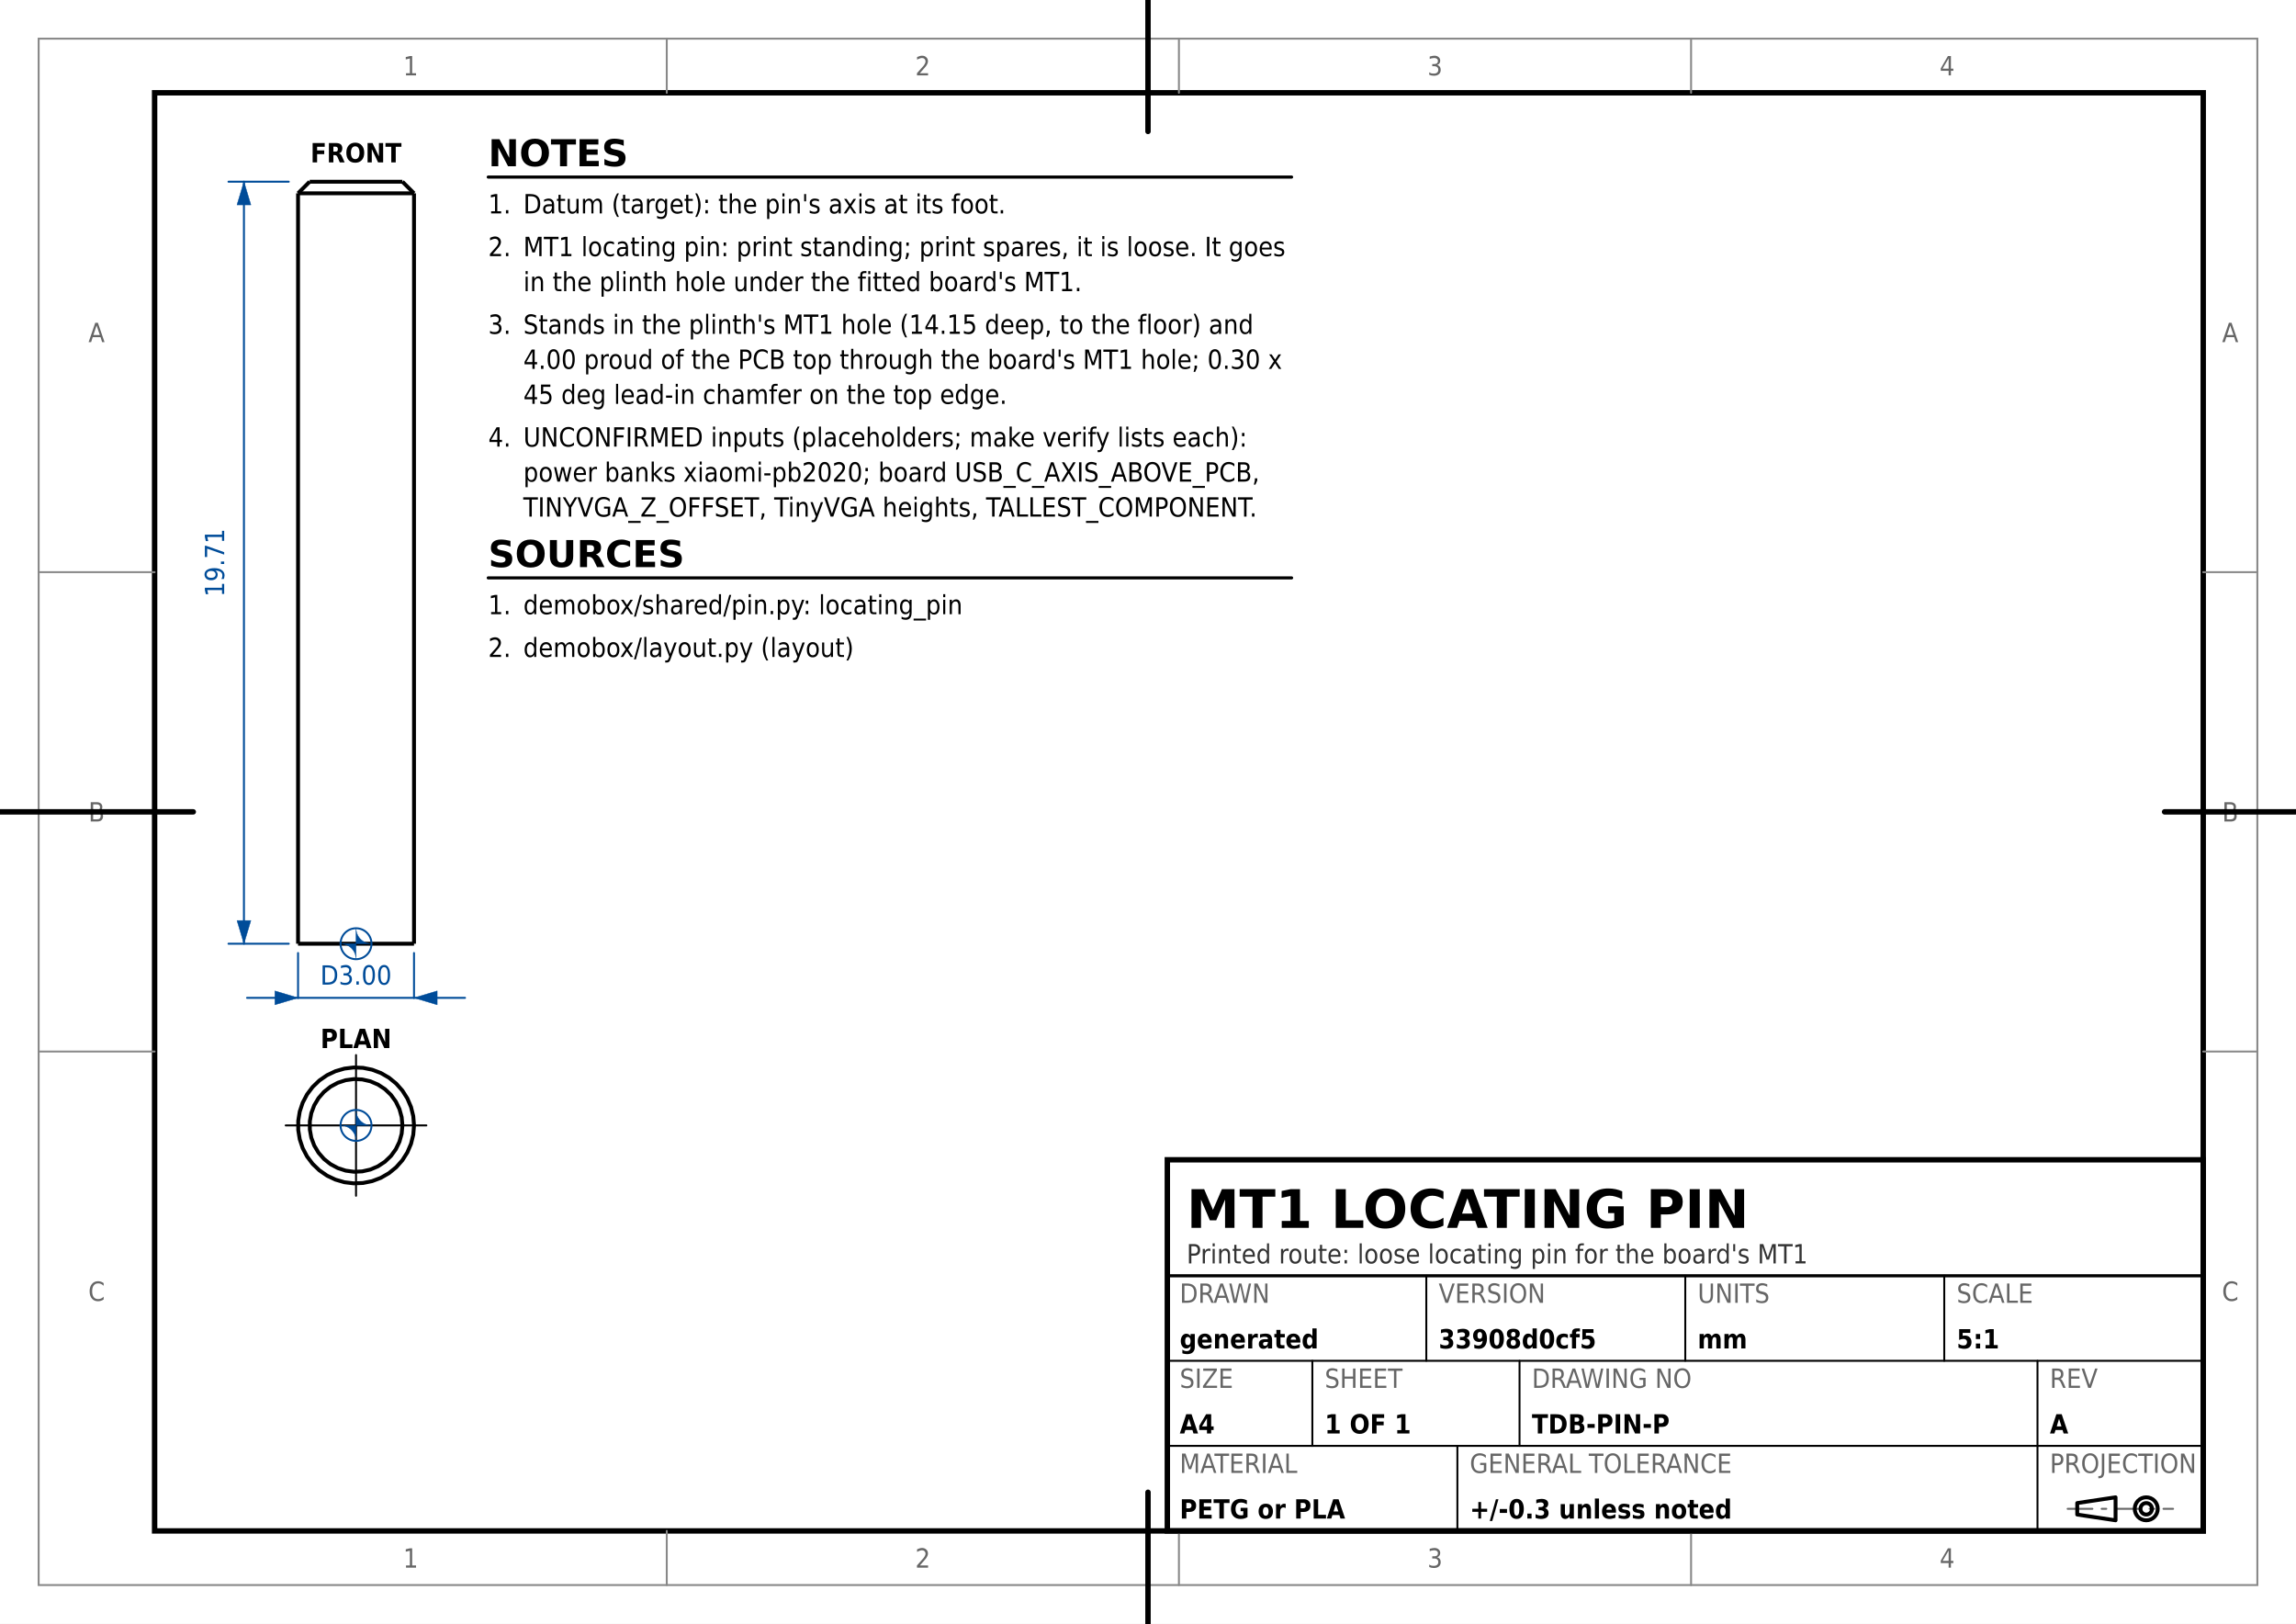
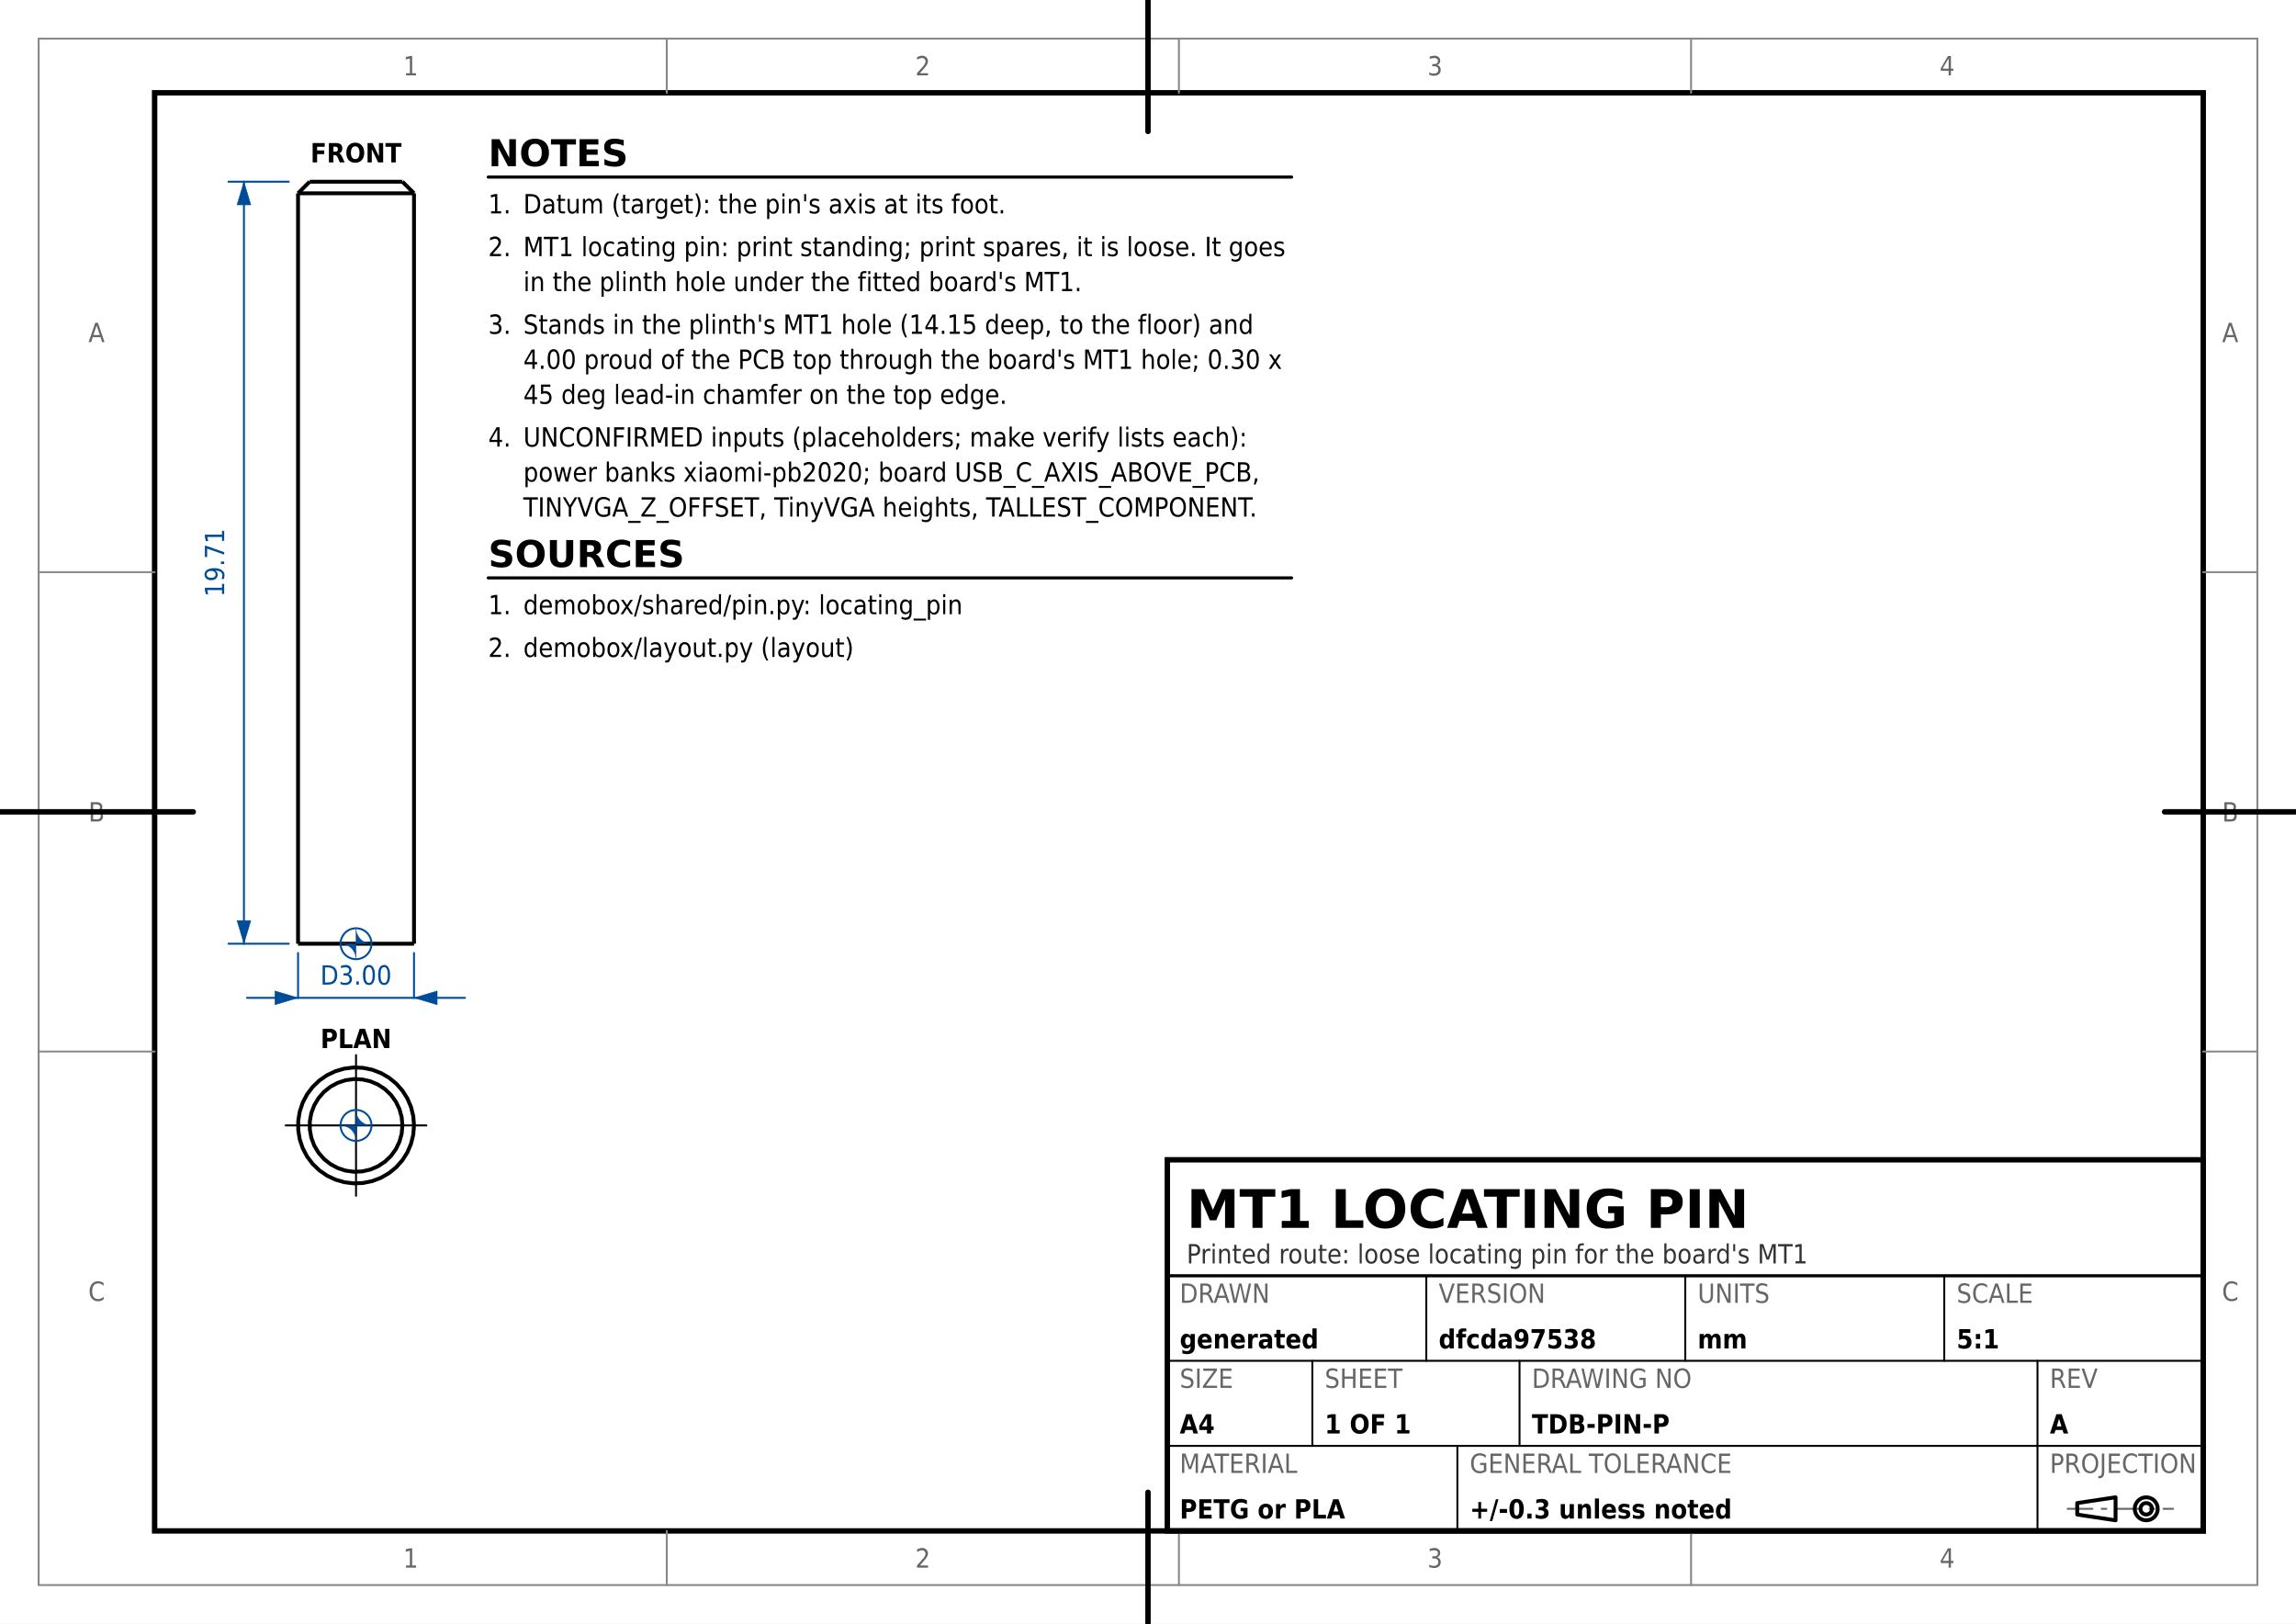
<svg xmlns="http://www.w3.org/2000/svg" version="1.1" width="297mm" height="210mm" viewBox="0 0 297 210">
  <rect width="100%" height="100%" fill="#ffffff" />
  <rect x="5" y="5" width="287" height="200" fill="none" stroke="#888888" stroke-width="0.25" />
  <rect x="20" y="12" width="265" height="186" fill="none" stroke="#000000" stroke-width="0.7" />
  <text x="53.125" y="202.75" font-family="DejaVu Sans Condensed, DejaVu Sans, Liberation Sans, sans-serif" font-size="3.429" fill="#666666" text-anchor="middle">1</text>
  <text x="53.125" y="9.75" font-family="DejaVu Sans Condensed, DejaVu Sans, Liberation Sans, sans-serif" font-size="3.429" fill="#666666" text-anchor="middle">1</text>
  <line x1="86.25" y1="205" x2="86.25" y2="198" stroke="#888888" stroke-width="0.25" stroke-linecap="round" />
  <line x1="86.25" y1="12" x2="86.25" y2="5" stroke="#888888" stroke-width="0.25" stroke-linecap="round" />
  <text x="119.375" y="202.75" font-family="DejaVu Sans Condensed, DejaVu Sans, Liberation Sans, sans-serif" font-size="3.429" fill="#666666" text-anchor="middle">2</text>
  <text x="119.375" y="9.75" font-family="DejaVu Sans Condensed, DejaVu Sans, Liberation Sans, sans-serif" font-size="3.429" fill="#666666" text-anchor="middle">2</text>
  <line x1="152.5" y1="205" x2="152.5" y2="198" stroke="#888888" stroke-width="0.25" stroke-linecap="round" />
  <line x1="152.5" y1="12" x2="152.5" y2="5" stroke="#888888" stroke-width="0.25" stroke-linecap="round" />
  <text x="185.625" y="202.75" font-family="DejaVu Sans Condensed, DejaVu Sans, Liberation Sans, sans-serif" font-size="3.429" fill="#666666" text-anchor="middle">3</text>
  <text x="185.625" y="9.75" font-family="DejaVu Sans Condensed, DejaVu Sans, Liberation Sans, sans-serif" font-size="3.429" fill="#666666" text-anchor="middle">3</text>
  <line x1="218.75" y1="205" x2="218.75" y2="198" stroke="#888888" stroke-width="0.25" stroke-linecap="round" />
  <line x1="218.75" y1="12" x2="218.75" y2="5" stroke="#888888" stroke-width="0.25" stroke-linecap="round" />
  <text x="251.875" y="202.75" font-family="DejaVu Sans Condensed, DejaVu Sans, Liberation Sans, sans-serif" font-size="3.429" fill="#666666" text-anchor="middle">4</text>
  <text x="251.875" y="9.75" font-family="DejaVu Sans Condensed, DejaVu Sans, Liberation Sans, sans-serif" font-size="3.429" fill="#666666" text-anchor="middle">4</text>
  <text x="12.5" y="168.25" font-family="DejaVu Sans Condensed, DejaVu Sans, Liberation Sans, sans-serif" font-size="3.429" fill="#666666" text-anchor="middle">C</text>
  <text x="288.5" y="168.25" font-family="DejaVu Sans Condensed, DejaVu Sans, Liberation Sans, sans-serif" font-size="3.429" fill="#666666" text-anchor="middle">C</text>
  <line x1="5" y1="136" x2="20" y2="136" stroke="#888888" stroke-width="0.25" stroke-linecap="round" />
  <line x1="285" y1="136" x2="292" y2="136" stroke="#888888" stroke-width="0.25" stroke-linecap="round" />
  <text x="12.5" y="106.25" font-family="DejaVu Sans Condensed, DejaVu Sans, Liberation Sans, sans-serif" font-size="3.429" fill="#666666" text-anchor="middle">B</text>
  <text x="288.5" y="106.25" font-family="DejaVu Sans Condensed, DejaVu Sans, Liberation Sans, sans-serif" font-size="3.429" fill="#666666" text-anchor="middle">B</text>
  <line x1="5" y1="74" x2="20" y2="74" stroke="#888888" stroke-width="0.25" stroke-linecap="round" />
  <line x1="285" y1="74" x2="292" y2="74" stroke="#888888" stroke-width="0.25" stroke-linecap="round" />
  <text x="12.5" y="44.25" font-family="DejaVu Sans Condensed, DejaVu Sans, Liberation Sans, sans-serif" font-size="3.429" fill="#666666" text-anchor="middle">A</text>
  <text x="288.5" y="44.25" font-family="DejaVu Sans Condensed, DejaVu Sans, Liberation Sans, sans-serif" font-size="3.429" fill="#666666" text-anchor="middle">A</text>
  <line x1="148.5" y1="210" x2="148.5" y2="193" stroke="#000000" stroke-width="0.7" stroke-linecap="round" />
  <line x1="148.5" y1="17" x2="148.5" y2="0" stroke="#000000" stroke-width="0.7" stroke-linecap="round" />
  <line x1="0" y1="105" x2="25" y2="105" stroke="#000000" stroke-width="0.7" stroke-linecap="round" />
  <line x1="280" y1="105" x2="297" y2="105" stroke="#000000" stroke-width="0.7" stroke-linecap="round" />
  <polyline points="53.555,122.055 53.555,25" fill="none" stroke="#000000" stroke-width="0.5" stroke-linejoin="round" />
  <polyline points="38.555,25 38.743,25 39.297,25 40.191,25 41.379,25 42.801,25 44.386,25 46.055,25 47.724,25 49.309,25 50.731,25 51.918,25 52.812,25 53.367,25 53.555,25" fill="none" stroke="#000000" stroke-width="0.5" stroke-linejoin="round" />
  <polyline points="38.555,122.055 38.743,122.055 39.297,122.055 40.191,122.055 41.379,122.055 42.801,122.055 44.386,122.055 46.055,122.055 47.724,122.055 49.309,122.055 50.731,122.055 51.918,122.055 52.812,122.055 53.367,122.055 53.555,122.055" fill="none" stroke="#000000" stroke-width="0.5" stroke-linejoin="round" />
  <polyline points="53.555,25 52.055,23.5" fill="none" stroke="#000000" stroke-width="0.5" stroke-linejoin="round" />
  <polyline points="40.055,23.5 40.205,23.5 40.649,23.5 41.364,23.5 42.314,23.5 43.451,23.5 44.72,23.5 46.055,23.5 47.39,23.5 48.658,23.5 49.796,23.5 50.746,23.5 51.461,23.5 51.904,23.5 52.055,23.5" fill="none" stroke="#000000" stroke-width="0.5" stroke-linejoin="round" />
  <polyline points="38.555,25 38.555,122.055" fill="none" stroke="#000000" stroke-width="0.5" stroke-linejoin="round" />
  <polyline points="40.055,23.5 38.555,25" fill="none" stroke="#000000" stroke-width="0.5" stroke-linejoin="round" />
  <polyline points="53.555,145.555 53.458,144.352 53.169,143.18 52.696,142.07 52.051,141.049 51.25,140.146 50.315,139.382 49.27,138.779 48.141,138.351 46.959,138.109 45.753,138.061 44.555,138.207 43.395,138.542 42.305,139.06 41.311,139.745 40.441,140.582 39.716,141.547 39.155,142.615 38.773,143.76 38.579,144.952 38.579,146.159 38.773,147.35 39.155,148.494 39.716,149.564 40.441,150.529 41.311,151.364 42.305,152.05 43.395,152.567 44.555,152.904 45.753,153.049 46.959,153 48.141,152.759 49.27,152.331 50.315,151.727 51.25,150.964 52.051,150.06 52.696,149.041 53.169,147.93 53.458,146.758 53.555,145.555" fill="none" stroke="#000000" stroke-width="0.5" stroke-linejoin="round" />
  <polyline points="52.055,145.555 51.958,144.483 51.672,143.447 51.205,142.477 50.573,141.607 49.796,140.864 48.898,140.272 47.909,139.849 46.86,139.609 45.786,139.561 44.72,139.706 43.697,140.038 42.749,140.548 41.908,141.218 41.201,142.029 40.649,142.952 40.271,143.959 40.079,145.017 40.079,146.093 40.271,147.151 40.649,148.159 41.201,149.082 41.908,149.892 42.749,150.562 43.697,151.072 44.72,151.405 45.786,151.549 46.86,151.5 47.909,151.262 48.898,150.839 49.796,150.246 50.573,149.502 51.205,148.632 51.672,147.663 51.958,146.626 52.055,145.555" fill="none" stroke="#000000" stroke-width="0.5" stroke-linejoin="round" />
  <line x1="36.955" y1="145.555" x2="55.155" y2="145.555" stroke="#000000" stroke-width="0.25" stroke-linecap="round" />
  <line x1="46.055" y1="154.655" x2="46.055" y2="136.455" stroke="#000000" stroke-width="0.25" stroke-linecap="round" />
  <circle cx="46.055" cy="122.055" r="2" fill="none" stroke="#004c99" stroke-width="0.25" />
  <path d="M 46.055 122.055 L 48.055 122.055 A 2.0 2.0 0 0 1 46.055 120.055 Z" fill="#004c99" stroke="#004c99" stroke-width="0.05" stroke-linejoin="round" stroke-linecap="round" />
  <path d="M 46.055 122.055 L 44.055 122.055 A 2.0 2.0 0 0 1 46.055 124.055 Z" fill="#004c99" stroke="#004c99" stroke-width="0.05" stroke-linejoin="round" stroke-linecap="round" />
  <circle cx="46.055" cy="145.555" r="2" fill="none" stroke="#004c99" stroke-width="0.25" />
  <path d="M 46.055 145.555 L 48.055 145.555 A 2.0 2.0 0 0 1 46.055 143.555 Z" fill="#004c99" stroke="#004c99" stroke-width="0.05" stroke-linejoin="round" stroke-linecap="round" />
  <path d="M 46.055 145.555 L 44.055 145.555 A 2.0 2.0 0 0 1 46.055 147.555 Z" fill="#004c99" stroke="#004c99" stroke-width="0.05" stroke-linejoin="round" stroke-linecap="round" />
  <line x1="37.355" y1="122.055" x2="29.555" y2="122.055" stroke="#004c99" stroke-width="0.25" stroke-linecap="round" />
  <line x1="37.355" y1="23.5" x2="29.555" y2="23.5" stroke="#004c99" stroke-width="0.25" stroke-linecap="round" />
  <line x1="31.555" y1="122.055" x2="31.555" y2="23.5" stroke="#004c99" stroke-width="0.25" stroke-linecap="round" />
  <polygon points="31.555,122.055 32.455,119.055 30.655,119.055" fill="#004c99" stroke="#004c99" stroke-width="0.05" stroke-linejoin="round" />
  <polygon points="31.555,23.5 30.655,26.5 32.455,26.5" fill="#004c99" stroke="#004c99" stroke-width="0.05" stroke-linejoin="round" />
  <text x="29" y="72.778" font-family="DejaVu Sans Condensed, DejaVu Sans, Liberation Sans, sans-serif" font-size="3.429" fill="#004c99" text-anchor="middle" transform="rotate(-90 29 72.7775)">19.71</text>
  <line x1="38.555" y1="123.255" x2="38.555" y2="129.055" stroke="#004c99" stroke-width="0.25" stroke-linecap="round" />
  <line x1="53.555" y1="123.255" x2="53.555" y2="129.055" stroke="#004c99" stroke-width="0.25" stroke-linecap="round" />
  <line x1="38.555" y1="129.055" x2="53.555" y2="129.055" stroke="#004c99" stroke-width="0.25" stroke-linecap="round" />
  <polygon points="38.555,129.055 35.555,128.155 35.555,129.955" fill="#004c99" stroke="#004c99" stroke-width="0.05" stroke-linejoin="round" />
  <polygon points="53.555,129.055 56.555,129.955 56.555,128.155" fill="#004c99" stroke="#004c99" stroke-width="0.05" stroke-linejoin="round" />
  <line x1="31.955" y1="129.055" x2="38.555" y2="129.055" stroke="#004c99" stroke-width="0.25" stroke-linecap="round" />
  <line x1="53.555" y1="129.055" x2="60.155" y2="129.055" stroke="#004c99" stroke-width="0.25" stroke-linecap="round" />
  <text x="46.055" y="127.346" font-family="DejaVu Sans Condensed, DejaVu Sans, Liberation Sans, sans-serif" font-size="3.429" fill="#004c99" text-anchor="middle">D3.00</text>
  <text x="46.055" y="21" font-family="DejaVu Sans Condensed, DejaVu Sans, Liberation Sans, sans-serif" font-size="3.429" fill="#000000" text-anchor="middle" font-weight="bold">FRONT</text>
  <text x="46.055" y="135.555" font-family="DejaVu Sans Condensed, DejaVu Sans, Liberation Sans, sans-serif" font-size="3.429" fill="#000000" text-anchor="middle" font-weight="bold">PLAN</text>
  <text x="63.155" y="21.5" font-family="DejaVu Sans, Liberation Sans, sans-serif" font-size="4.801" fill="#000000" text-anchor="start" font-weight="bold">NOTES</text>
  <line x1="63.155" y1="22.9" x2="167.077" y2="22.9" stroke="#000000" stroke-width="0.4" stroke-linecap="round" />
  <text x="63.155" y="27.6" font-family="DejaVu Sans Condensed, DejaVu Sans, Liberation Sans, sans-serif" font-size="3.429" fill="#000000" text-anchor="start">1.</text>
  <text x="67.697" y="27.6" font-family="DejaVu Sans Condensed, DejaVu Sans, Liberation Sans, sans-serif" font-size="3.429" fill="#000000" text-anchor="start">Datum (target): the pin's axis at its foot.</text>
  <text x="63.155" y="33.127" font-family="DejaVu Sans Condensed, DejaVu Sans, Liberation Sans, sans-serif" font-size="3.429" fill="#000000" text-anchor="start">2.</text>
  <text x="67.697" y="33.127" font-family="DejaVu Sans Condensed, DejaVu Sans, Liberation Sans, sans-serif" font-size="3.429" fill="#000000" text-anchor="start">MT1 locating pin: print standing; print spares, it is loose. It goes</text>
  <text x="67.697" y="37.654" font-family="DejaVu Sans Condensed, DejaVu Sans, Liberation Sans, sans-serif" font-size="3.429" fill="#000000" text-anchor="start">in the plinth hole under the fitted board's MT1.</text>
  <text x="63.155" y="43.18" font-family="DejaVu Sans Condensed, DejaVu Sans, Liberation Sans, sans-serif" font-size="3.429" fill="#000000" text-anchor="start">3.</text>
  <text x="67.697" y="43.18" font-family="DejaVu Sans Condensed, DejaVu Sans, Liberation Sans, sans-serif" font-size="3.429" fill="#000000" text-anchor="start">Stands in the plinth's MT1 hole (14.15 deep, to the floor) and</text>
  <text x="67.697" y="47.707" font-family="DejaVu Sans Condensed, DejaVu Sans, Liberation Sans, sans-serif" font-size="3.429" fill="#000000" text-anchor="start">4.00 proud of the PCB top through the board's MT1 hole; 0.30 x</text>
  <text x="67.697" y="52.234" font-family="DejaVu Sans Condensed, DejaVu Sans, Liberation Sans, sans-serif" font-size="3.429" fill="#000000" text-anchor="start">45 deg lead-in chamfer on the top edge.</text>
  <text x="63.155" y="57.761" font-family="DejaVu Sans Condensed, DejaVu Sans, Liberation Sans, sans-serif" font-size="3.429" fill="#000000" text-anchor="start">4.</text>
  <text x="67.697" y="57.761" font-family="DejaVu Sans Condensed, DejaVu Sans, Liberation Sans, sans-serif" font-size="3.429" fill="#000000" text-anchor="start">UNCONFIRMED inputs (placeholders; make verify lists each):</text>
  <text x="67.697" y="62.287" font-family="DejaVu Sans Condensed, DejaVu Sans, Liberation Sans, sans-serif" font-size="3.429" fill="#000000" text-anchor="start">power banks xiaomi-pb2020; board USB_C_AXIS_ABOVE_PCB,</text>
  <text x="67.697" y="66.814" font-family="DejaVu Sans Condensed, DejaVu Sans, Liberation Sans, sans-serif" font-size="3.429" fill="#000000" text-anchor="start">TINYVGA_Z_OFFSET, TinyVGA heights, TALLEST_COMPONENT.</text>
  <text x="63.155" y="73.341" font-family="DejaVu Sans, Liberation Sans, sans-serif" font-size="4.801" fill="#000000" text-anchor="start" font-weight="bold">SOURCES</text>
  <line x1="63.155" y1="74.741" x2="167.077" y2="74.741" stroke="#000000" stroke-width="0.4" stroke-linecap="round" />
  <text x="63.155" y="79.441" font-family="DejaVu Sans Condensed, DejaVu Sans, Liberation Sans, sans-serif" font-size="3.429" fill="#000000" text-anchor="start">1.</text>
  <text x="67.697" y="79.441" font-family="DejaVu Sans Condensed, DejaVu Sans, Liberation Sans, sans-serif" font-size="3.429" fill="#000000" text-anchor="start">demobox/shared/pin.py: locating_pin</text>
  <text x="63.155" y="84.968" font-family="DejaVu Sans Condensed, DejaVu Sans, Liberation Sans, sans-serif" font-size="3.429" fill="#000000" text-anchor="start">2.</text>
  <text x="67.697" y="84.968" font-family="DejaVu Sans Condensed, DejaVu Sans, Liberation Sans, sans-serif" font-size="3.429" fill="#000000" text-anchor="start">demobox/layout.py (layout)</text>
  <rect x="151" y="150" width="134" height="48" fill="none" stroke="#000000" stroke-width="0.7" />
  <line x1="151" y1="165" x2="285" y2="165" stroke="#000000" stroke-width="0.4" stroke-linecap="round" />
  <text x="153.5" y="158.8" font-family="DejaVu Sans, Liberation Sans, sans-serif" font-size="6.859" fill="#000000" text-anchor="start" font-weight="bold">MT1 LOCATING PIN</text>
  <text x="153.5" y="163.4" font-family="DejaVu Sans Condensed, DejaVu Sans, Liberation Sans, sans-serif" font-size="3.429" fill="#333333" text-anchor="start">Printed route: loose locating pin for the board's MT1</text>
  <text x="152.6" y="168.5" font-family="DejaVu Sans Condensed, DejaVu Sans, Liberation Sans, sans-serif" font-size="3.429" fill="#666666" text-anchor="start">DRAWN</text>
  <text x="152.6" y="174.4" font-family="DejaVu Sans Condensed, DejaVu Sans, Liberation Sans, sans-serif" font-size="3.429" fill="#000000" text-anchor="start" font-weight="bold">generated</text>
  <line x1="184.5" y1="176" x2="184.5" y2="165" stroke="#000000" stroke-width="0.25" stroke-linecap="round" />
  <text x="186.1" y="168.5" font-family="DejaVu Sans Condensed, DejaVu Sans, Liberation Sans, sans-serif" font-size="3.429" fill="#666666" text-anchor="start">VERSION</text>
-   <text x="186.1" y="174.4" font-family="DejaVu Sans Condensed, DejaVu Sans, Liberation Sans, sans-serif" font-size="3.429" fill="#000000" text-anchor="start" font-weight="bold">33908d0cf5</text>
+   <text x="186.1" y="174.4" font-family="DejaVu Sans Condensed, DejaVu Sans, Liberation Sans, sans-serif" font-size="3.429" fill="#000000" text-anchor="start" font-weight="bold">dfcda97538</text>
  <line x1="218" y1="176" x2="218" y2="165" stroke="#000000" stroke-width="0.25" stroke-linecap="round" />
  <text x="219.6" y="168.5" font-family="DejaVu Sans Condensed, DejaVu Sans, Liberation Sans, sans-serif" font-size="3.429" fill="#666666" text-anchor="start">UNITS</text>
  <text x="219.6" y="174.4" font-family="DejaVu Sans Condensed, DejaVu Sans, Liberation Sans, sans-serif" font-size="3.429" fill="#000000" text-anchor="start" font-weight="bold">mm</text>
  <line x1="251.5" y1="176" x2="251.5" y2="165" stroke="#000000" stroke-width="0.25" stroke-linecap="round" />
  <text x="253.1" y="168.5" font-family="DejaVu Sans Condensed, DejaVu Sans, Liberation Sans, sans-serif" font-size="3.429" fill="#666666" text-anchor="start">SCALE</text>
  <text x="253.1" y="174.4" font-family="DejaVu Sans Condensed, DejaVu Sans, Liberation Sans, sans-serif" font-size="3.429" fill="#000000" text-anchor="start" font-weight="bold">5:1</text>
  <line x1="151" y1="176" x2="285" y2="176" stroke="#000000" stroke-width="0.25" stroke-linecap="round" />
  <text x="152.6" y="179.5" font-family="DejaVu Sans Condensed, DejaVu Sans, Liberation Sans, sans-serif" font-size="3.429" fill="#666666" text-anchor="start">SIZE</text>
  <text x="152.6" y="185.4" font-family="DejaVu Sans Condensed, DejaVu Sans, Liberation Sans, sans-serif" font-size="3.429" fill="#000000" text-anchor="start" font-weight="bold">A4</text>
  <line x1="169.76" y1="187" x2="169.76" y2="176" stroke="#000000" stroke-width="0.25" stroke-linecap="round" />
  <text x="171.36" y="179.5" font-family="DejaVu Sans Condensed, DejaVu Sans, Liberation Sans, sans-serif" font-size="3.429" fill="#666666" text-anchor="start">SHEET</text>
  <text x="171.36" y="185.4" font-family="DejaVu Sans Condensed, DejaVu Sans, Liberation Sans, sans-serif" font-size="3.429" fill="#000000" text-anchor="start" font-weight="bold">1 OF 1</text>
  <line x1="196.56" y1="187" x2="196.56" y2="176" stroke="#000000" stroke-width="0.25" stroke-linecap="round" />
  <text x="198.16" y="179.5" font-family="DejaVu Sans Condensed, DejaVu Sans, Liberation Sans, sans-serif" font-size="3.429" fill="#666666" text-anchor="start">DRAWING NO</text>
  <text x="198.16" y="185.4" font-family="DejaVu Sans Condensed, DejaVu Sans, Liberation Sans, sans-serif" font-size="3.429" fill="#000000" text-anchor="start" font-weight="bold">TDB-PIN-P</text>
  <line x1="263.56" y1="187" x2="263.56" y2="176" stroke="#000000" stroke-width="0.25" stroke-linecap="round" />
  <text x="265.16" y="179.5" font-family="DejaVu Sans Condensed, DejaVu Sans, Liberation Sans, sans-serif" font-size="3.429" fill="#666666" text-anchor="start">REV</text>
  <text x="265.16" y="185.4" font-family="DejaVu Sans Condensed, DejaVu Sans, Liberation Sans, sans-serif" font-size="3.429" fill="#000000" text-anchor="start" font-weight="bold">A</text>
  <line x1="151" y1="187" x2="285" y2="187" stroke="#000000" stroke-width="0.25" stroke-linecap="round" />
  <text x="152.6" y="190.5" font-family="DejaVu Sans Condensed, DejaVu Sans, Liberation Sans, sans-serif" font-size="3.429" fill="#666666" text-anchor="start">MATERIAL</text>
  <text x="152.6" y="196.4" font-family="DejaVu Sans Condensed, DejaVu Sans, Liberation Sans, sans-serif" font-size="3.429" fill="#000000" text-anchor="start" font-weight="bold">PETG or PLA</text>
  <line x1="188.52" y1="198" x2="188.52" y2="187" stroke="#000000" stroke-width="0.25" stroke-linecap="round" />
  <text x="190.12" y="190.5" font-family="DejaVu Sans Condensed, DejaVu Sans, Liberation Sans, sans-serif" font-size="3.429" fill="#666666" text-anchor="start">GENERAL TOLERANCE</text>
  <text x="190.12" y="196.4" font-family="DejaVu Sans Condensed, DejaVu Sans, Liberation Sans, sans-serif" font-size="3.429" fill="#000000" text-anchor="start" font-weight="bold">+/-0.3 unless noted</text>
  <line x1="263.56" y1="198" x2="263.56" y2="187" stroke="#000000" stroke-width="0.25" stroke-linecap="round" />
  <text x="265.16" y="190.5" font-family="DejaVu Sans Condensed, DejaVu Sans, Liberation Sans, sans-serif" font-size="3.429" fill="#666666" text-anchor="start">PROJECTION</text>
  <line x1="267.46" y1="195.14" x2="281.1" y2="195.14" stroke="#666666" stroke-width="0.25" stroke-linecap="round" stroke-dasharray="3.2,1.2,0.6,1.2" />
  <polygon points="268.7,194.396 273.66,193.652 273.66,196.628 268.7,195.884" fill="none" stroke="#000000" stroke-width="0.5" stroke-linejoin="round" />
  <circle cx="277.628" cy="195.14" r="1.488" fill="none" stroke="#000000" stroke-width="0.5" />
  <circle cx="277.628" cy="195.14" r="0.744" fill="none" stroke="#000000" stroke-width="0.5" />
</svg>
